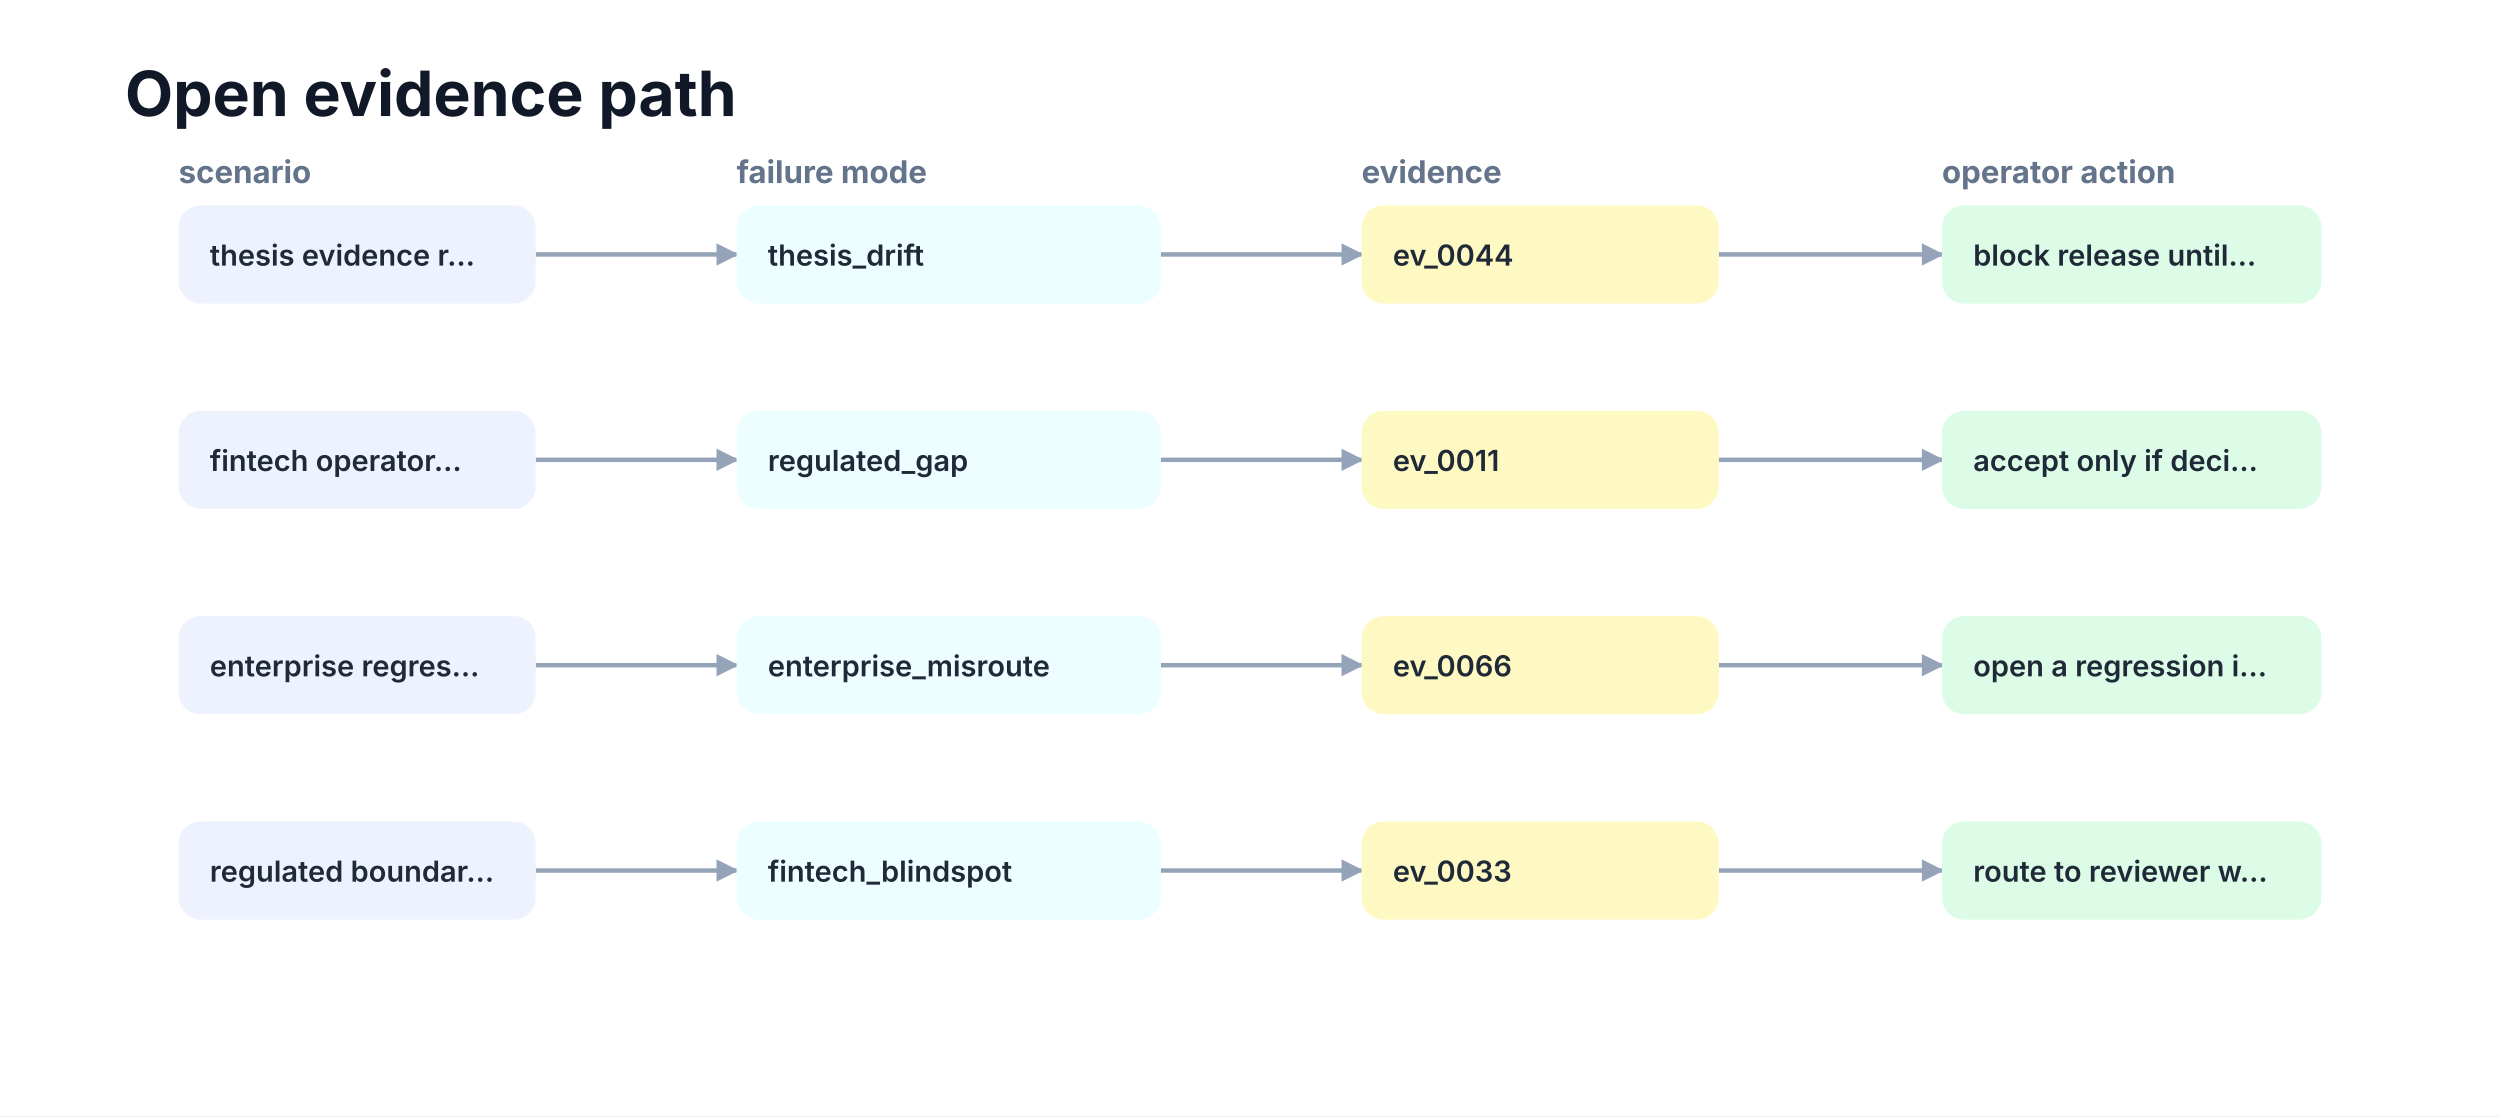
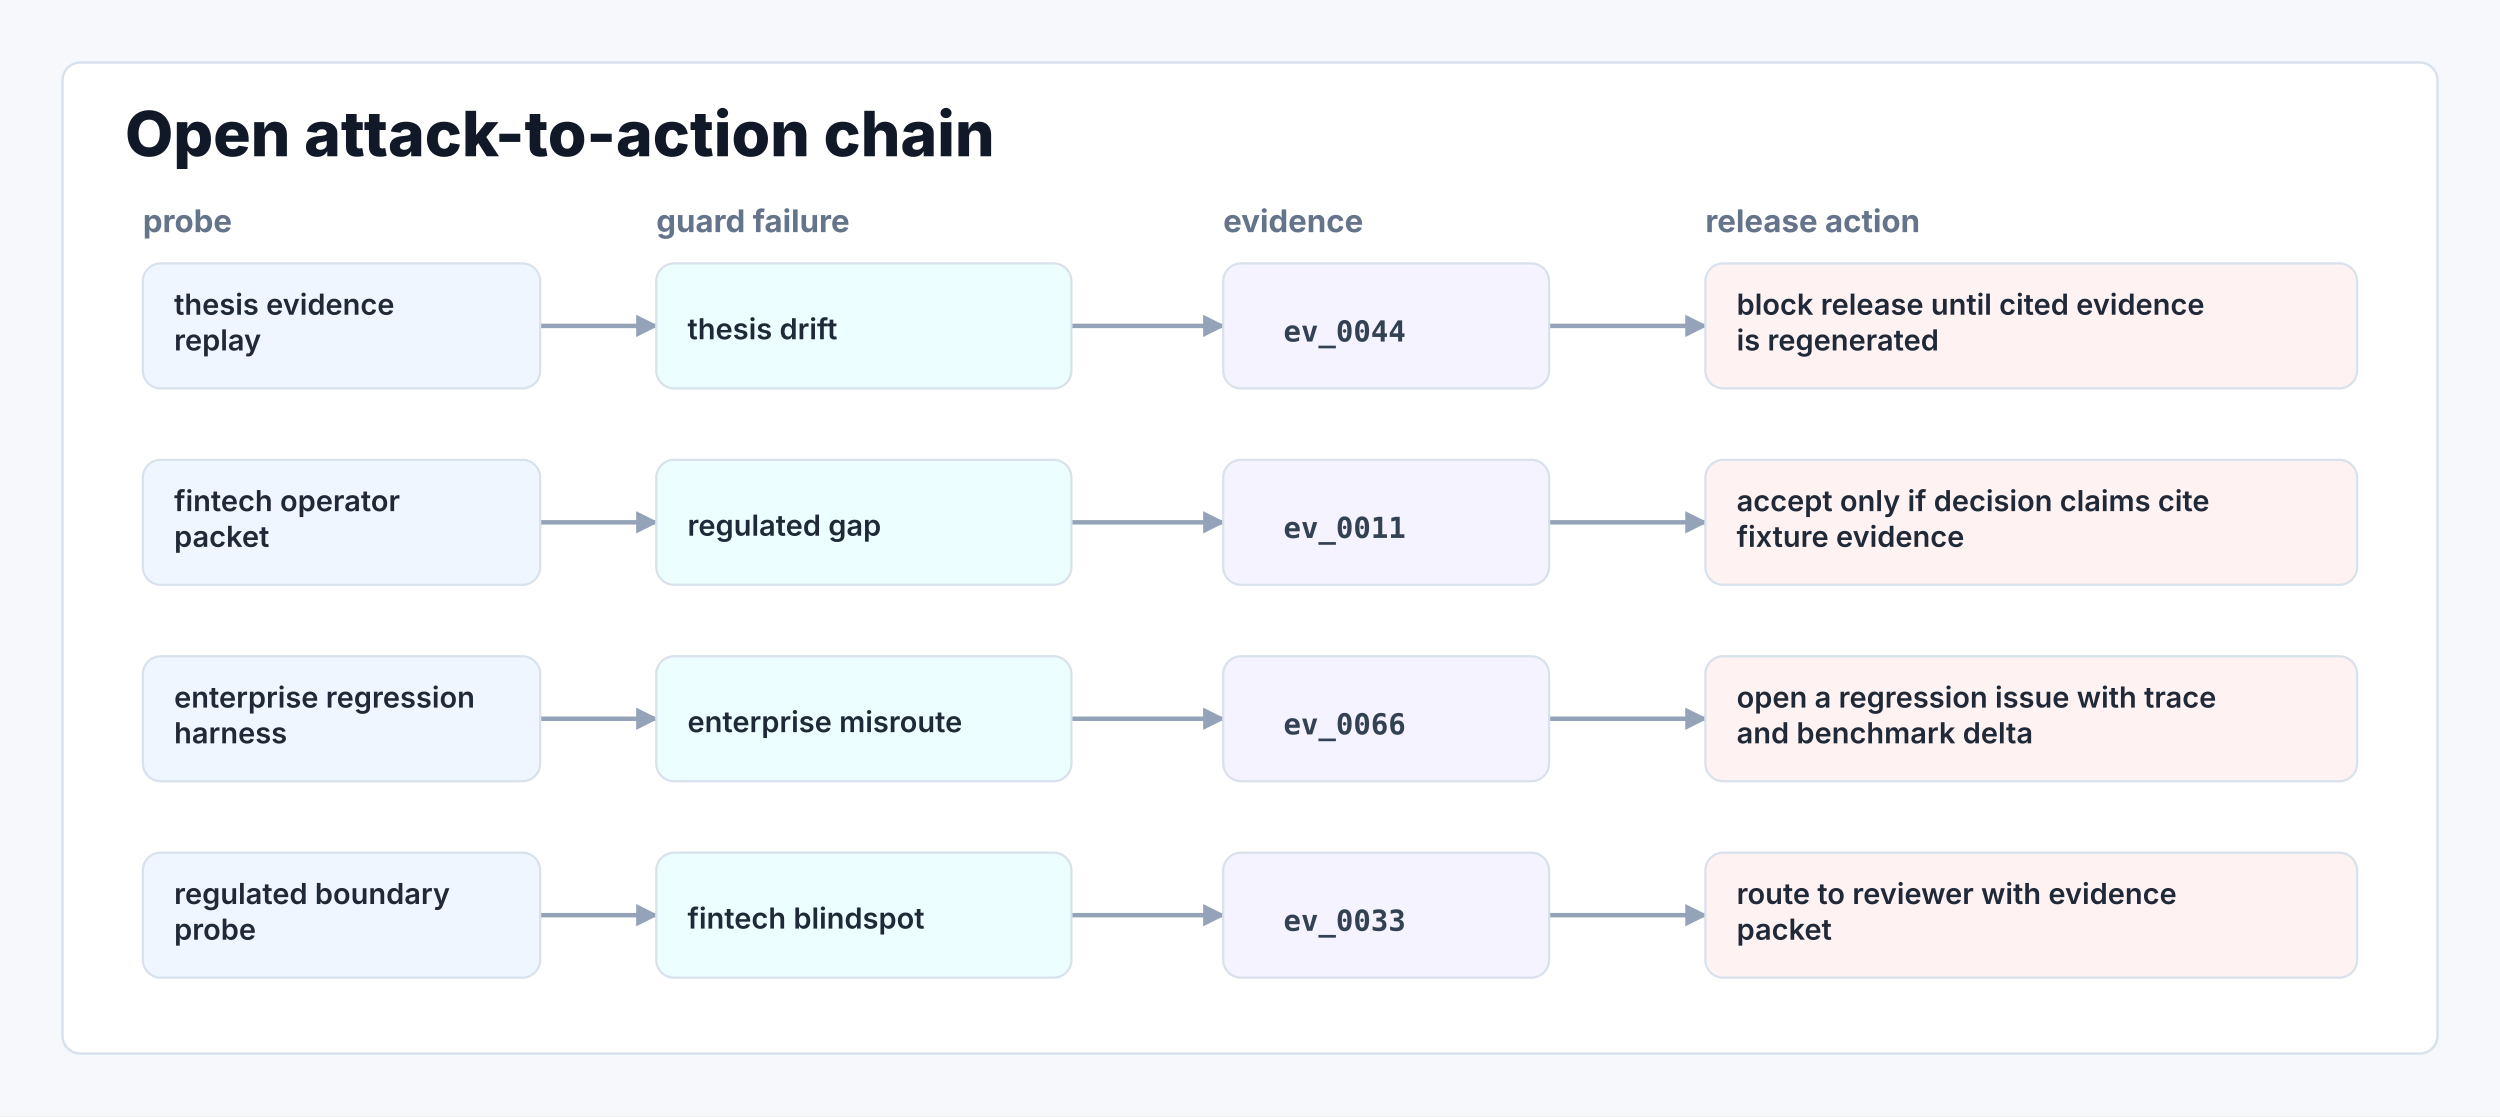
<svg xmlns="http://www.w3.org/2000/svg" width="1120" height="500" viewBox="0 0 1120 500" role="img" aria-label="Open evidence map">
  <defs>
    <style>
-       .title { font: 750 28px -apple-system, BlinkMacSystemFont, "Segoe UI", sans-serif; fill:#111827; }
-       .node { font: 600 13px -apple-system, BlinkMacSystemFont, "Segoe UI", sans-serif; fill:#1f2937; }
-       .head { font: 700 14px -apple-system, BlinkMacSystemFont, "Segoe UI", sans-serif; fill:#64748b; }
+       .bg { fill:#f7f8fb; }
+       .panel { fill:#ffffff; stroke:#d8e1ec; stroke-width:1.1; }
+       .title { font:760 28px -apple-system,BlinkMacSystemFont,"Segoe UI",sans-serif; fill:#111827; }
+       .node { font:620 13px -apple-system,BlinkMacSystemFont,"Segoe UI",sans-serif; fill:#1f2937; }
+       .head { font:700 14px -apple-system,BlinkMacSystemFont,"Segoe UI",sans-serif; fill:#64748b; }
+       .mono { font:720 13px ui-monospace,SFMono-Regular,Menlo,monospace; fill:#334155; }
      .edge { stroke:#94a3b8; stroke-width:2; fill:none; marker-end:url(#arrow); }
+       .lane { fill:#eff6ff; stroke:#d8e1ec; }
+       .failure { fill:#ecfeff; stroke:#d8e1ec; }
+       .evidencebox { fill:#f5f3ff; stroke:#d8e1ec; }
+       .actionbox { fill:#fef2f2; stroke:#d8e1ec; }
    </style>
    <marker id="arrow" viewBox="0 0 10 10" refX="9" refY="5" markerWidth="5" markerHeight="5" orient="auto-start-reverse">
      <path d="M 0 0 L 10 5 L 0 10 z" fill="#94a3b8" />
    </marker>
  </defs>
-   <rect width="1120" height="500" fill="#ffffff" />
-   <text x="56" y="52" class="title">Open evidence path</text>
-   <text x="80" y="82" class="head">scenario</text>
-   <text x="330" y="82" class="head">failure mode</text>
-   <text x="610" y="82" class="head">evidence</text>
-   <text x="870" y="82" class="head">operator action</text>
-   <path d="M240 114 L330 114" class="edge" />
-   <path d="M520 114 L610 114" class="edge" />
-   <path d="M770 114 L870 114" class="edge" />
-   <path d="M240 206 L330 206" class="edge" />
-   <path d="M520 206 L610 206" class="edge" />
-   <path d="M770 206 L870 206" class="edge" />
-   <path d="M240 298 L330 298" class="edge" />
-   <path d="M520 298 L610 298" class="edge" />
-   <path d="M770 298 L870 298" class="edge" />
-   <path d="M240 390 L330 390" class="edge" />
-   <path d="M520 390 L610 390" class="edge" />
-   <path d="M770 390 L870 390" class="edge" />
-   <rect x="80" y="92" width="160" height="44" rx="10" fill="#eef2ff" />
-   <text x="94" y="119" class="node">thesis evidence r...</text>
-   <rect x="330" y="92" width="190" height="44" rx="10" fill="#ecfeff" />
-   <text x="344" y="119" class="node">thesis_drift</text>
-   <rect x="610" y="92" width="160" height="44" rx="10" fill="#fef9c3" />
-   <text x="624" y="119" class="node">ev_0044</text>
-   <rect x="870" y="92" width="170" height="44" rx="10" fill="#dcfce7" />
-   <text x="884" y="119" class="node">block release until...</text>
-   <rect x="80" y="184" width="160" height="44" rx="10" fill="#eef2ff" />
-   <text x="94" y="211" class="node">fintech operator...</text>
-   <rect x="330" y="184" width="190" height="44" rx="10" fill="#ecfeff" />
-   <text x="344" y="211" class="node">regulated_gap</text>
-   <rect x="610" y="184" width="160" height="44" rx="10" fill="#fef9c3" />
-   <text x="624" y="211" class="node">ev_0011</text>
-   <rect x="870" y="184" width="170" height="44" rx="10" fill="#dcfce7" />
-   <text x="884" y="211" class="node">accept only if deci...</text>
-   <rect x="80" y="276" width="160" height="44" rx="10" fill="#eef2ff" />
-   <text x="94" y="303" class="node">enterprise regres...</text>
-   <rect x="330" y="276" width="190" height="44" rx="10" fill="#ecfeff" />
-   <text x="344" y="303" class="node">enterprise_misroute</text>
-   <rect x="610" y="276" width="160" height="44" rx="10" fill="#fef9c3" />
-   <text x="624" y="303" class="node">ev_0066</text>
-   <rect x="870" y="276" width="170" height="44" rx="10" fill="#dcfce7" />
-   <text x="884" y="303" class="node">open a regression i...</text>
-   <rect x="80" y="368" width="160" height="44" rx="10" fill="#eef2ff" />
-   <text x="94" y="395" class="node">regulated boundar...</text>
-   <rect x="330" y="368" width="190" height="44" rx="10" fill="#ecfeff" />
-   <text x="344" y="395" class="node">fintech_blindspot</text>
-   <rect x="610" y="368" width="160" height="44" rx="10" fill="#fef9c3" />
-   <text x="624" y="395" class="node">ev_0033</text>
-   <rect x="870" y="368" width="170" height="44" rx="10" fill="#dcfce7" />
-   <text x="884" y="395" class="node">route to reviewer w...</text>
+   <rect class="bg" width="1120" height="500" />
+   <rect class="panel" x="28" y="28" width="1064" height="444" rx="8" />
+   <text x="56" y="70" class="title">Open attack-to-action chain</text>
+   <text x="64" y="104" class="head">probe</text>
+   <text x="294" y="104" class="head">guard failure</text>
+   <text x="548" y="104" class="head">evidence</text>
+   <text x="764" y="104" class="head">release action</text>
+   <path d="M242 146 L294 146" class="edge" />
+   <path d="M480 146 L548 146" class="edge" />
+   <path d="M694 146 L764 146" class="edge" />
+   <path d="M242 234 L294 234" class="edge" />
+   <path d="M480 234 L548 234" class="edge" />
+   <path d="M694 234 L764 234" class="edge" />
+   <path d="M242 322 L294 322" class="edge" />
+   <path d="M480 322 L548 322" class="edge" />
+   <path d="M694 322 L764 322" class="edge" />
+   <path d="M242 410 L294 410" class="edge" />
+   <path d="M480 410 L548 410" class="edge" />
+   <path d="M694 410 L764 410" class="edge" />
+   <rect class="lane" x="64" y="118" width="178" height="56" rx="8" />
+   <text class="node" x="78" y="141">
+     <tspan x="78" dy="0">thesis evidence</tspan>
+     <tspan x="78" dy="16">replay</tspan>
+   </text>
+   <rect class="failure" x="294" y="118" width="186" height="56" rx="8" />
+   <text x="308" y="152" class="node">thesis drift</text>
+   <rect class="evidencebox" x="548" y="118" width="146" height="56" rx="8" />
+   <text x="575" y="153" class="mono">ev_0044</text>
+   <rect class="actionbox" x="764" y="118" width="292" height="56" rx="8" />
+   <text class="node" x="778" y="141">
+     <tspan x="778" dy="0">block release until cited evidence</tspan>
+     <tspan x="778" dy="16">is regenerated</tspan>
+   </text>
+   <rect class="lane" x="64" y="206" width="178" height="56" rx="8" />
+   <text class="node" x="78" y="229">
+     <tspan x="78" dy="0">fintech operator</tspan>
+     <tspan x="78" dy="16">packet</tspan>
+   </text>
+   <rect class="failure" x="294" y="206" width="186" height="56" rx="8" />
+   <text x="308" y="240" class="node">regulated gap</text>
+   <rect class="evidencebox" x="548" y="206" width="146" height="56" rx="8" />
+   <text x="575" y="241" class="mono">ev_0011</text>
+   <rect class="actionbox" x="764" y="206" width="292" height="56" rx="8" />
+   <text class="node" x="778" y="229">
+     <tspan x="778" dy="0">accept only if decision claims cite</tspan>
+     <tspan x="778" dy="16">fixture evidence</tspan>
+   </text>
+   <rect class="lane" x="64" y="294" width="178" height="56" rx="8" />
+   <text class="node" x="78" y="317">
+     <tspan x="78" dy="0">enterprise regression</tspan>
+     <tspan x="78" dy="16">harness</tspan>
+   </text>
+   <rect class="failure" x="294" y="294" width="186" height="56" rx="8" />
+   <text x="308" y="328" class="node">enterprise misroute</text>
+   <rect class="evidencebox" x="548" y="294" width="146" height="56" rx="8" />
+   <text x="575" y="329" class="mono">ev_0066</text>
+   <rect class="actionbox" x="764" y="294" width="292" height="56" rx="8" />
+   <text class="node" x="778" y="317">
+     <tspan x="778" dy="0">open a regression issue with trace</tspan>
+     <tspan x="778" dy="16">and benchmark delta</tspan>
+   </text>
+   <rect class="lane" x="64" y="382" width="178" height="56" rx="8" />
+   <text class="node" x="78" y="405">
+     <tspan x="78" dy="0">regulated boundary</tspan>
+     <tspan x="78" dy="16">probe</tspan>
+   </text>
+   <rect class="failure" x="294" y="382" width="186" height="56" rx="8" />
+   <text x="308" y="416" class="node">fintech blindspot</text>
+   <rect class="evidencebox" x="548" y="382" width="146" height="56" rx="8" />
+   <text x="575" y="417" class="mono">ev_0033</text>
+   <rect class="actionbox" x="764" y="382" width="292" height="56" rx="8" />
+   <text class="node" x="778" y="405">
+     <tspan x="778" dy="0">route to reviewer with evidence</tspan>
+     <tspan x="778" dy="16">packet</tspan>
+   </text>
</svg>
